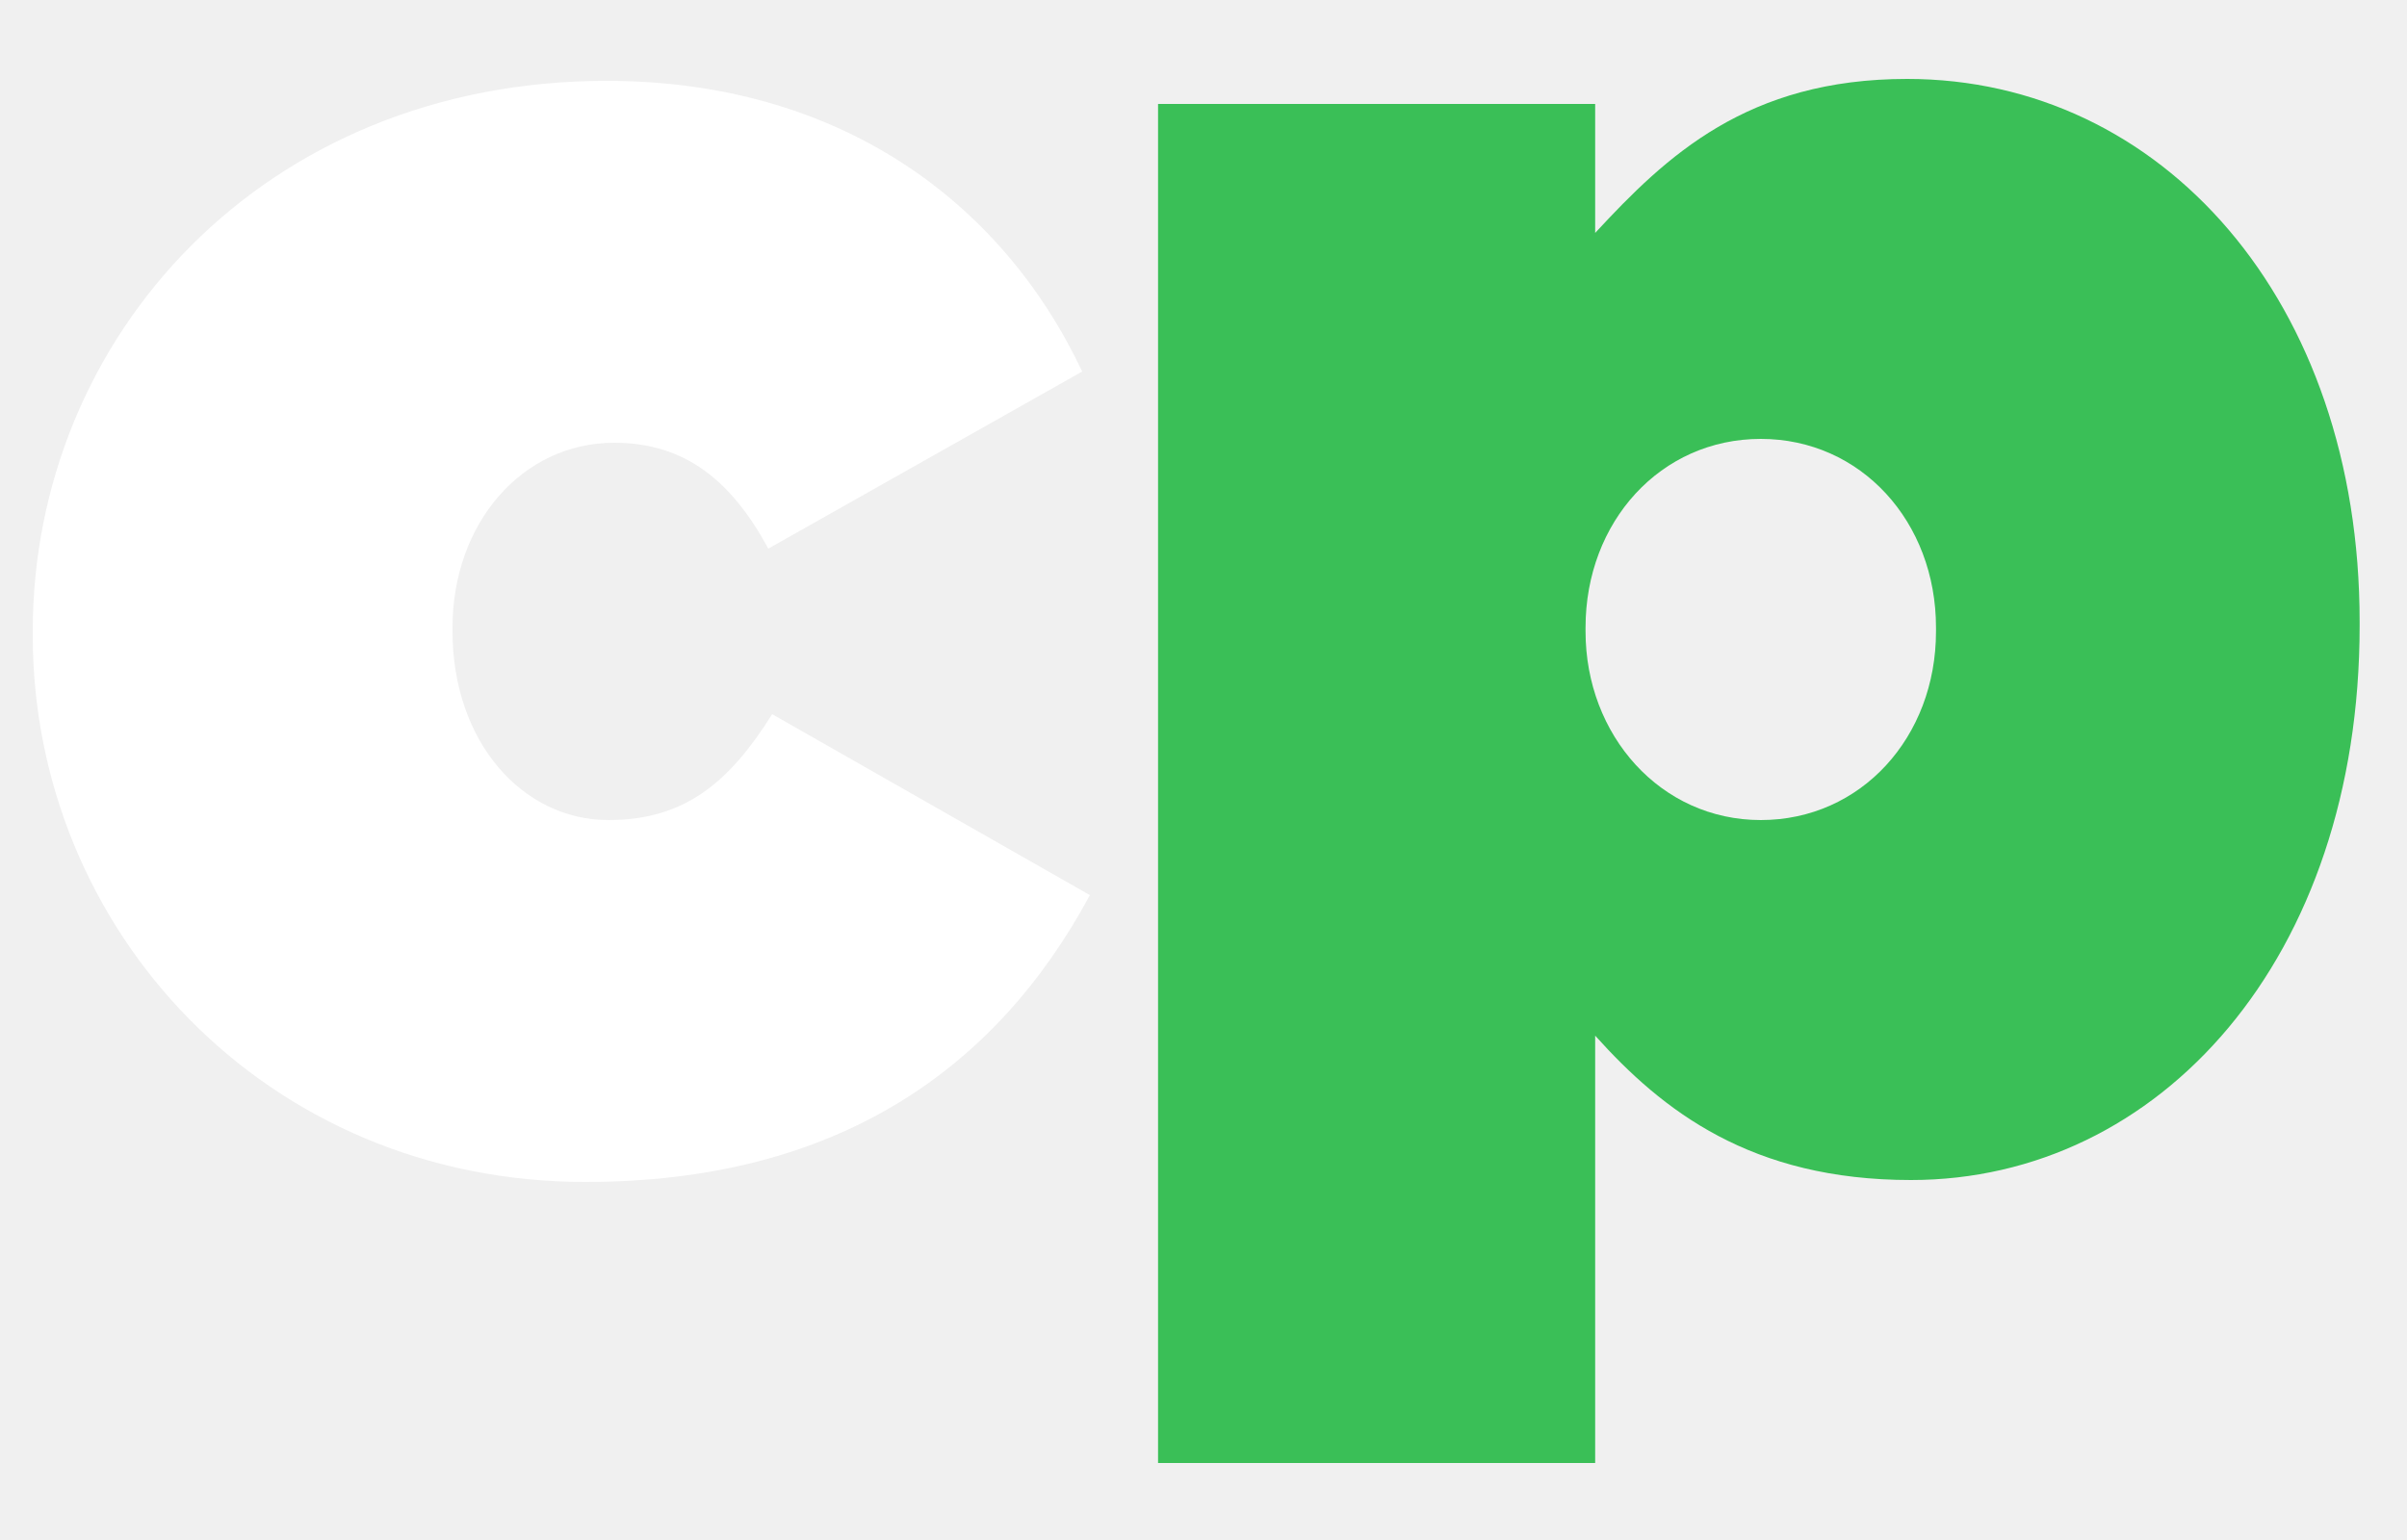
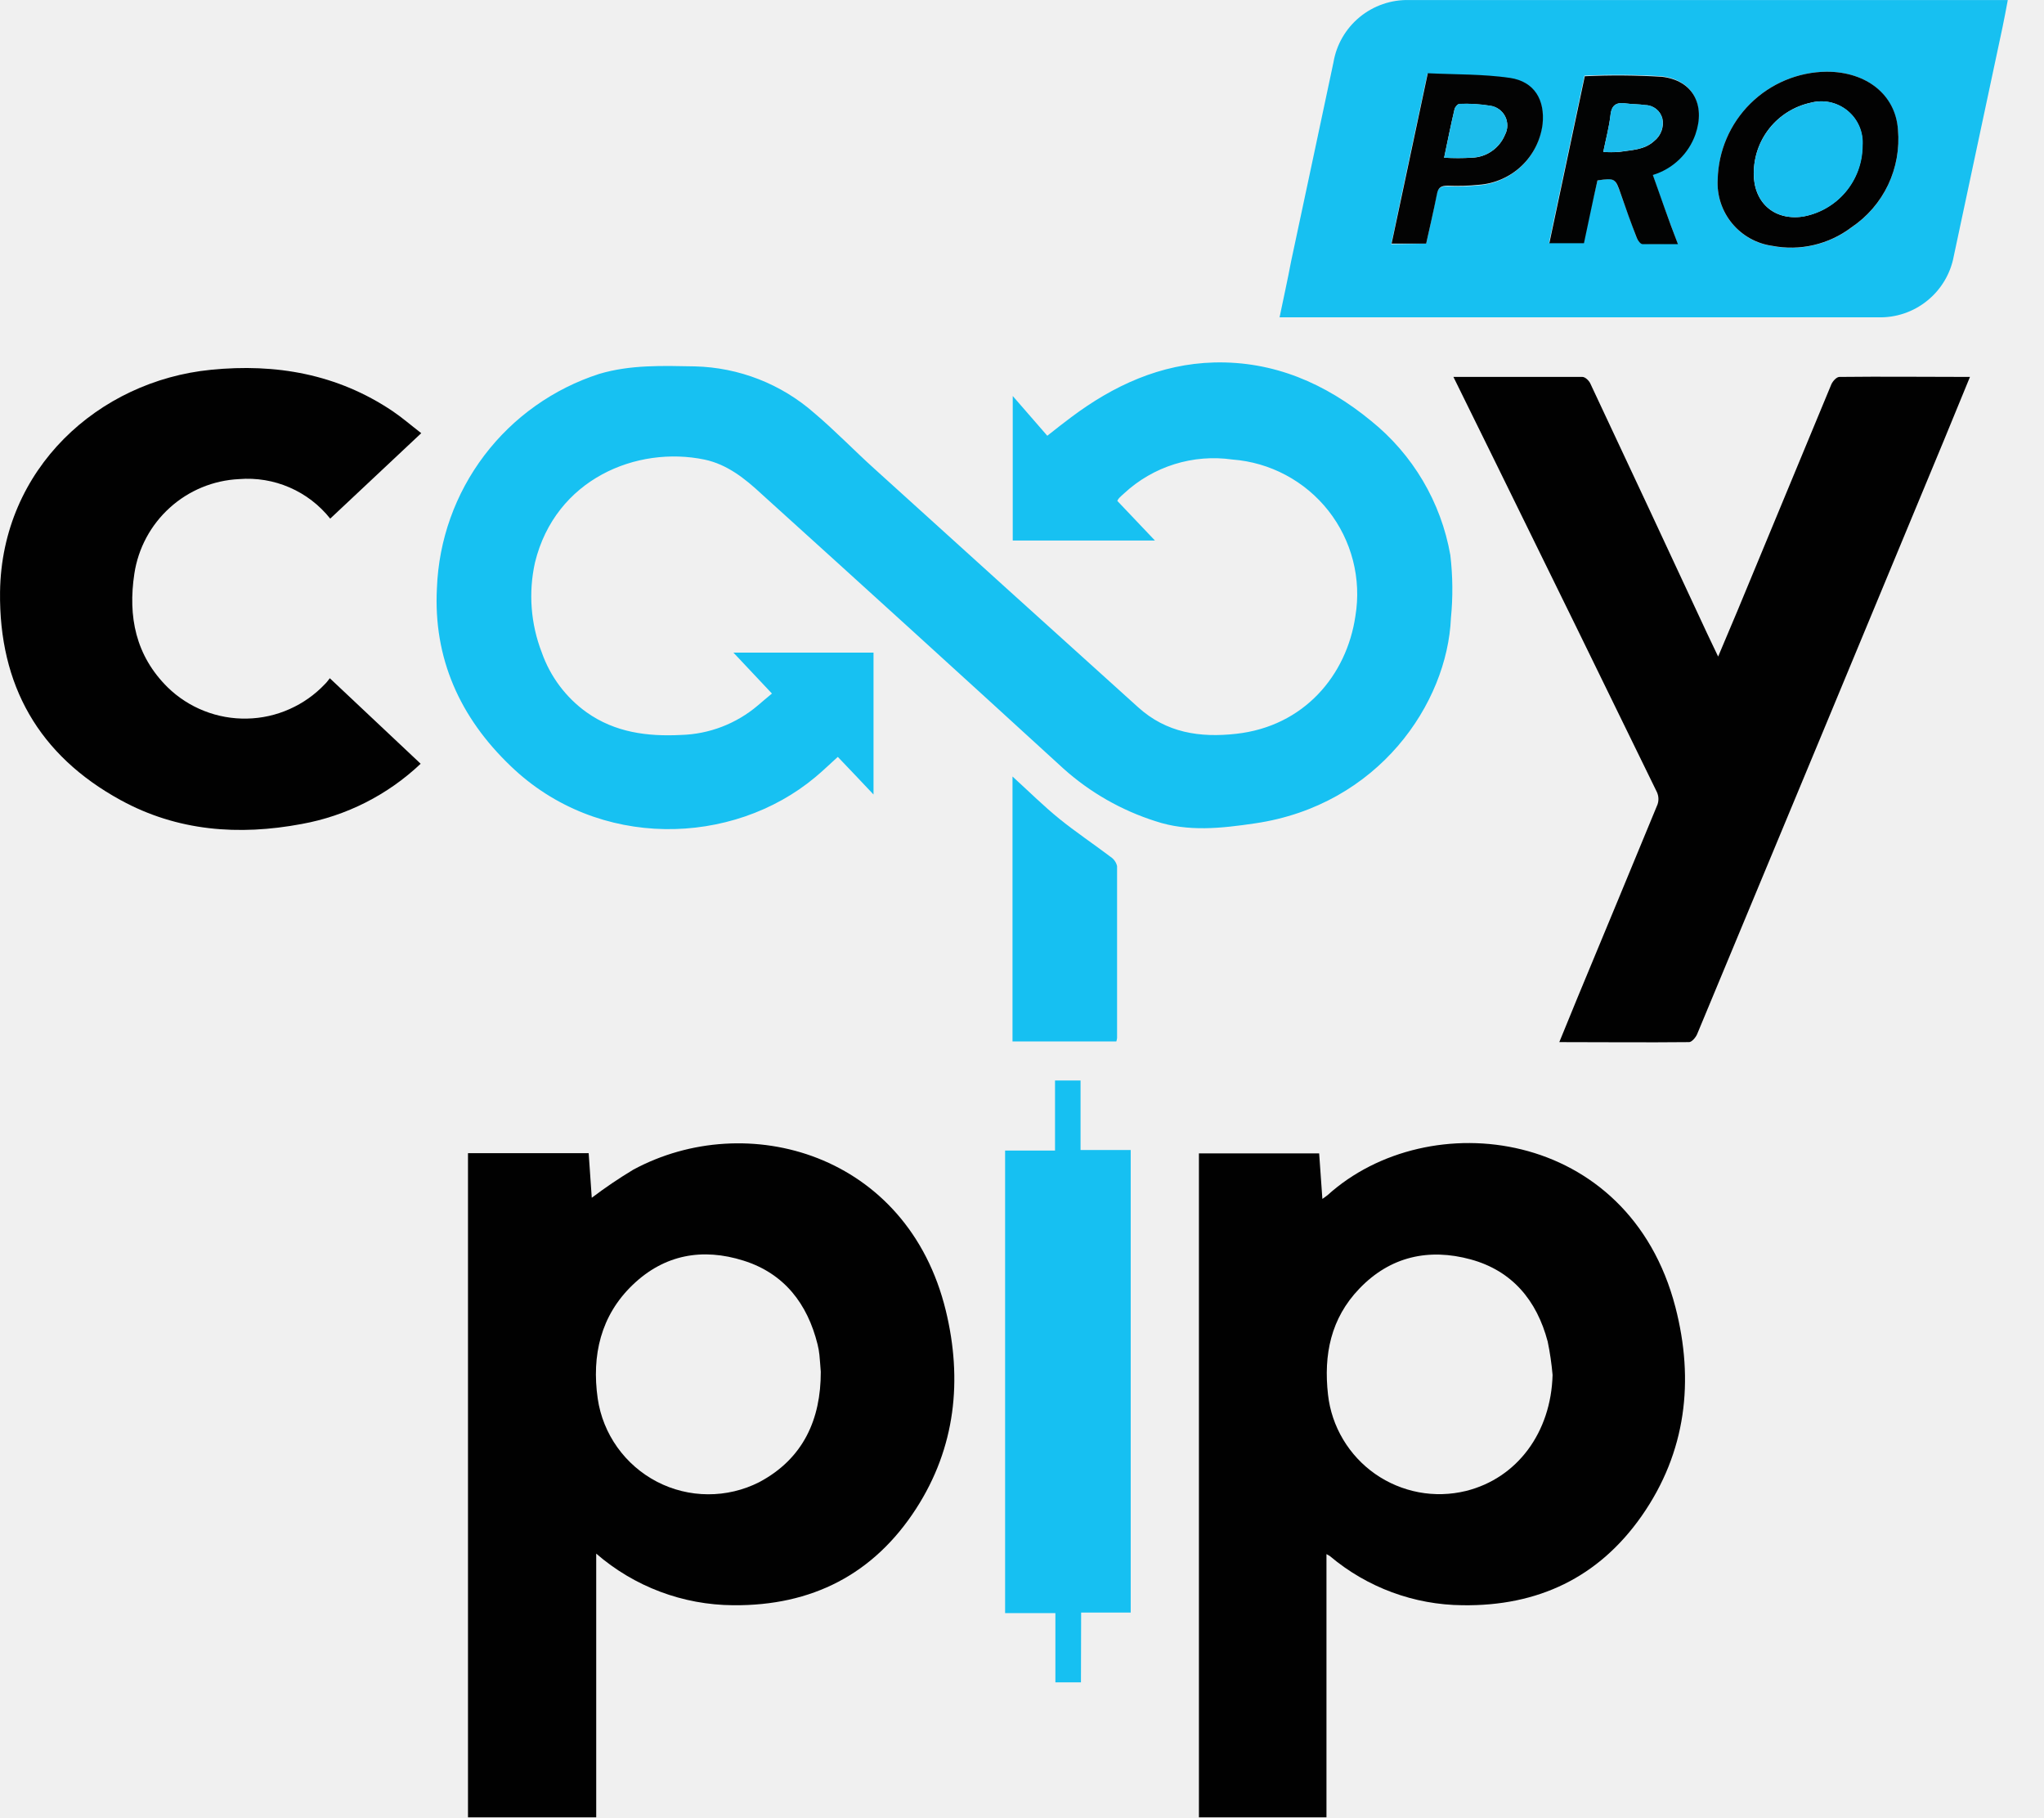
- <svg xmlns="http://www.w3.org/2000/svg" width="25" height="16" fill="none">
-   <path d="M6.08 12.28c2.6 0 4.26-1.16 5.24-2.98l-3.3-1.88c-.44.7-.9 1.1-1.7 1.1-.9 0-1.62-.82-1.62-1.96v-.04c0-1.08.72-1.92 1.68-1.92.74 0 1.22.4 1.6 1.1l3.26-1.84C10.4 2.08 8.7.84 6.3.84 2.74.84.34 3.5.34 6.56v.04c0 3.06 2.42 5.68 5.74 5.68z" fill="#fff" />
-   <path d="M12.028 15.2h4.54v-4.44c.7.78 1.62 1.5 3.28 1.5 2.58 0 4.66-2.3 4.66-5.76v-.04c0-3.34-2.06-5.64-4.7-5.64-1.66 0-2.5.8-3.24 1.6V1.08h-4.54V15.2zm6.26-6.68c-1.04 0-1.82-.88-1.82-1.96v-.04c0-1.1.78-1.96 1.82-1.96s1.82.86 1.82 1.96v.04c0 1.1-.78 1.96-1.82 1.96z" fill="#3ABF57" />
+ <svg xmlns="http://www.w3.org/2000/svg" width="45" height="40" viewBox="0 0 45 40" fill="none">
+   <path d="M24.598 11.024L25.427 11.897H22.296V8.716L23.057 9.591C23.282 9.412 23.43 9.298 23.582 9.184C24.516 8.484 25.547 8.01 26.727 7.978C28.044 7.944 29.183 8.441 30.182 9.261C31.104 10.002 31.726 11.053 31.93 12.218C31.984 12.679 31.989 13.143 31.943 13.604C31.864 15.476 30.353 17.725 27.624 18.123C26.893 18.23 26.159 18.314 25.441 18.075C24.691 17.837 24 17.443 23.414 16.918C21.201 14.893 18.983 12.877 16.763 10.87C16.406 10.538 16.009 10.22 15.513 10.116C14.023 9.805 12.228 10.541 11.778 12.381C11.631 13.041 11.683 13.731 11.928 14.362C12.114 14.891 12.458 15.351 12.914 15.678C13.541 16.123 14.257 16.214 14.996 16.176C15.616 16.158 16.21 15.929 16.683 15.528C16.779 15.444 16.879 15.362 16.995 15.265L16.147 14.364H16.261H19.231V17.487C18.962 17.202 18.71 16.935 18.445 16.659C18.277 16.81 18.119 16.964 17.952 17.103C16.127 18.63 13.164 18.711 11.244 16.862C10.122 15.791 9.538 14.483 9.619 12.944C9.659 11.886 10.023 10.867 10.662 10.024C11.301 9.181 12.184 8.555 13.191 8.23C13.877 8.025 14.589 8.051 15.296 8.064C16.268 8.087 17.2 8.451 17.929 9.093C18.386 9.479 18.802 9.913 19.247 10.314C21.182 12.068 23.119 13.819 25.057 15.567C25.677 16.128 26.413 16.241 27.215 16.151C28.703 15.987 29.648 14.869 29.84 13.56C29.908 13.153 29.889 12.737 29.787 12.337C29.684 11.938 29.5 11.564 29.245 11.24C28.99 10.916 28.67 10.649 28.306 10.455C27.942 10.261 27.542 10.145 27.131 10.114C26.703 10.053 26.268 10.088 25.855 10.217C25.443 10.346 25.065 10.565 24.748 10.859C24.711 10.893 24.673 10.925 24.639 10.961C24.623 10.98 24.609 11.001 24.598 11.024Z" fill="#17C1F2" />
+   <path d="M29.042 25.386L29.113 26.388C29.163 26.351 29.197 26.331 29.226 26.306C31.451 24.293 35.858 24.817 36.885 28.769C37.304 30.386 37.124 31.964 36.142 33.367C35.193 34.722 33.857 35.354 32.203 35.331C31.132 35.323 30.097 34.94 29.278 34.249C29.262 34.236 29.242 34.229 29.203 34.206V40H26.395V25.386H29.042ZM34.181 30.262C34.159 30.015 34.124 29.769 34.073 29.526C33.834 28.623 33.293 27.969 32.377 27.719C31.46 27.469 30.607 27.651 29.926 28.364C29.297 29.019 29.138 29.819 29.237 30.696C29.276 31.044 29.389 31.38 29.569 31.681C29.748 31.982 29.989 32.241 30.276 32.442C30.563 32.642 30.89 32.779 31.234 32.844C31.579 32.909 31.933 32.899 32.273 32.816C33.404 32.536 34.148 31.525 34.181 30.262Z" fill="#010101" />
+   <path d="M10.303 25.381H12.96C12.983 25.713 13.005 26.038 13.028 26.363C13.321 26.141 13.626 25.935 13.941 25.745C16.441 24.395 19.981 25.388 20.823 28.848C21.192 30.371 21.037 31.859 20.171 33.202C19.235 34.653 17.87 35.346 16.145 35.331C15.035 35.325 13.964 34.922 13.126 34.195V40H10.303V25.381ZM18.07 30.194C18.058 30.048 18.052 29.934 18.04 29.821C18.032 29.743 18.018 29.665 17.999 29.589C17.777 28.696 17.266 28.028 16.368 27.746C15.47 27.463 14.627 27.608 13.927 28.282C13.226 28.955 13.023 29.832 13.159 30.782C13.215 31.169 13.364 31.537 13.591 31.855C13.818 32.173 14.117 32.433 14.464 32.613C14.811 32.793 15.196 32.888 15.587 32.889C15.978 32.891 16.364 32.8 16.713 32.623C17.69 32.105 18.072 31.232 18.07 30.194Z" fill="#010101" />
+   <path d="M28.169 6.991C28.257 6.563 28.348 6.161 28.423 5.759C28.734 4.296 29.048 2.835 29.357 1.372C29.423 0.981 29.628 0.628 29.934 0.376C30.241 0.124 30.627 -0.009 31.023 0.001C35.358 0.001 39.691 0.001 44.024 0.001C44.072 0.001 44.123 0.001 44.203 0.001C44.162 0.211 44.128 0.41 44.085 0.608C43.728 2.284 43.371 3.962 43.013 5.641C42.941 6.027 42.733 6.374 42.427 6.62C42.121 6.867 41.738 6.996 41.345 6.984H28.169V6.991ZM40.216 1.578C39.586 1.584 38.983 1.836 38.535 2.28C38.087 2.724 37.829 3.324 37.816 3.955C37.796 4.305 37.909 4.649 38.132 4.919C38.355 5.19 38.671 5.366 39.018 5.414C39.32 5.472 39.632 5.466 39.932 5.397C40.232 5.327 40.514 5.195 40.759 5.009C41.107 4.776 41.386 4.453 41.566 4.076C41.746 3.698 41.822 3.279 41.785 2.862C41.727 2.088 41.097 1.578 40.216 1.578ZM35.169 3.971C35.553 3.914 35.551 3.914 35.671 4.242C35.79 4.571 35.908 4.898 36.028 5.223C36.049 5.278 36.108 5.359 36.153 5.361C36.405 5.375 36.657 5.361 36.934 5.361C36.828 5.077 36.735 4.825 36.646 4.584C36.557 4.342 36.467 4.092 36.382 3.839C36.597 3.774 36.794 3.659 36.957 3.504C37.119 3.349 37.244 3.158 37.319 2.946C37.546 2.29 37.26 1.753 36.576 1.678C36.013 1.643 35.447 1.639 34.883 1.665C34.623 2.883 34.363 4.108 34.103 5.341H34.865C34.917 5.098 34.964 4.868 35.014 4.637C35.063 4.407 35.119 4.194 35.169 3.971ZM31.398 5.362C31.477 4.996 31.561 4.648 31.625 4.291C31.652 4.139 31.715 4.096 31.865 4.1C32.093 4.109 32.321 4.103 32.549 4.08C32.901 4.054 33.233 3.907 33.489 3.665C33.745 3.422 33.908 3.098 33.953 2.748C34.017 2.212 33.774 1.808 33.238 1.728C32.643 1.64 32.032 1.654 31.425 1.624C31.154 2.898 30.889 4.125 30.629 5.375L31.398 5.362Z" fill="#17C0F1" />
+   <path d="M31.998 8.296C32.97 8.296 33.904 8.296 34.838 8.296C34.902 8.296 34.99 8.384 35.017 8.452C35.876 10.279 36.731 12.108 37.581 13.937L37.826 14.451C37.978 14.094 38.115 13.769 38.251 13.444C38.939 11.783 39.628 10.121 40.318 8.46C40.348 8.391 40.432 8.296 40.496 8.296C41.445 8.285 42.393 8.296 43.37 8.296C43.174 8.773 42.988 9.23 42.798 9.688C40.99 14.046 39.179 18.402 37.365 22.758C37.335 22.833 37.244 22.937 37.187 22.937C36.245 22.947 35.304 22.937 34.329 22.937C34.468 22.597 34.597 22.278 34.729 21.96C35.317 20.541 35.908 19.125 36.492 17.705C36.522 17.617 36.517 17.521 36.479 17.436C35.302 15.021 34.12 12.608 32.934 10.197L31.998 8.296Z" fill="#010101" />
+   <path d="M7.261 14.928L9.261 16.81C8.535 17.497 7.625 17.958 6.641 18.136C5.259 18.395 3.907 18.296 2.655 17.61C0.854 16.625 -0.024 15.083 0.001 13.027C0.038 10.318 2.165 8.384 4.644 8.139C6.073 7.996 7.427 8.232 8.642 9.048C8.854 9.191 9.049 9.361 9.274 9.534L7.27 11.415C7.032 11.116 6.725 10.88 6.375 10.729C6.025 10.577 5.643 10.514 5.262 10.545C4.697 10.572 4.159 10.794 3.739 11.174C3.319 11.553 3.043 12.066 2.958 12.626C2.815 13.569 2.985 14.428 3.689 15.126C3.92 15.352 4.194 15.529 4.494 15.647C4.795 15.766 5.116 15.823 5.438 15.816C5.761 15.81 6.08 15.739 6.375 15.607C6.67 15.476 6.936 15.288 7.157 15.053C7.195 15.017 7.223 14.976 7.261 14.928Z" fill="#010101" />
+   <path d="M23.798 37.028H23.235V35.504H22.128V25.324H23.227V23.781H23.789V25.311H24.893V35.492H23.802L23.798 37.028Z" fill="#16C0F2" />
+   <path d="M22.291 17.091C22.648 17.416 22.971 17.737 23.321 18.021C23.671 18.305 24.077 18.577 24.45 18.859C24.522 18.906 24.573 18.978 24.593 19.061C24.593 20.324 24.593 21.586 24.593 22.849C24.59 22.874 24.584 22.898 24.577 22.922H22.291V17.091Z" fill="#16C0F2" />
+   <path d="M40.216 1.578C41.097 1.578 41.733 2.088 41.785 2.855C41.822 3.272 41.747 3.692 41.567 4.071C41.386 4.449 41.108 4.772 40.759 5.005C40.514 5.191 40.232 5.323 39.932 5.393C39.632 5.463 39.32 5.469 39.018 5.411C38.671 5.363 38.355 5.186 38.132 4.916C37.909 4.645 37.796 4.301 37.816 3.951C37.83 3.322 38.088 2.722 38.536 2.279C38.984 1.836 39.586 1.584 40.216 1.578V1.578ZM38.609 3.814C38.609 4.457 39.055 4.855 39.681 4.768C40.049 4.705 40.383 4.514 40.625 4.229C40.866 3.943 40.999 3.582 41 3.208C41.012 3.063 40.988 2.917 40.931 2.783C40.874 2.649 40.785 2.53 40.673 2.438C40.56 2.345 40.427 2.281 40.285 2.25C40.142 2.22 39.994 2.225 39.854 2.263C39.501 2.342 39.185 2.538 38.959 2.82C38.733 3.102 38.61 3.452 38.611 3.814H38.609Z" fill="#020202" />
+   <path d="M35.169 3.971C35.119 4.194 35.069 4.421 35.021 4.65C34.972 4.878 34.924 5.111 34.872 5.353H34.11C34.37 4.123 34.631 2.898 34.89 1.678C35.454 1.651 36.02 1.656 36.583 1.69C37.267 1.765 37.553 2.303 37.326 2.958C37.251 3.17 37.127 3.361 36.964 3.516C36.801 3.671 36.604 3.786 36.389 3.851C36.478 4.105 36.567 4.351 36.653 4.596C36.739 4.841 36.832 5.089 36.941 5.373C36.664 5.373 36.405 5.373 36.16 5.373C36.115 5.373 36.056 5.291 36.035 5.236C35.908 4.91 35.79 4.582 35.678 4.255C35.565 3.928 35.553 3.914 35.169 3.971ZM35.297 3.344C35.413 3.352 35.53 3.352 35.646 3.344C35.914 3.301 36.199 3.305 36.419 3.103C36.492 3.045 36.547 2.969 36.579 2.881C36.611 2.794 36.617 2.699 36.598 2.608C36.576 2.525 36.528 2.451 36.461 2.398C36.393 2.345 36.31 2.315 36.224 2.314C36.085 2.292 35.94 2.297 35.801 2.278C35.596 2.247 35.481 2.301 35.456 2.535C35.426 2.798 35.355 3.058 35.297 3.344Z" fill="#020303" />
+   <path d="M31.398 5.362H30.637C30.902 4.121 31.163 2.892 31.434 1.612C32.041 1.642 32.652 1.628 33.247 1.715C33.783 1.796 34.017 2.201 33.961 2.735C33.917 3.085 33.753 3.409 33.498 3.652C33.242 3.895 32.909 4.042 32.557 4.067C32.33 4.09 32.102 4.097 31.873 4.087C31.723 4.087 31.661 4.126 31.634 4.278C31.561 4.648 31.477 5.005 31.398 5.362ZM31.793 3.471C31.997 3.483 32.202 3.483 32.406 3.471C32.562 3.466 32.715 3.416 32.843 3.326C32.972 3.237 33.073 3.112 33.133 2.967C33.166 2.905 33.184 2.836 33.184 2.766C33.185 2.696 33.169 2.626 33.137 2.563C33.106 2.501 33.059 2.447 33.002 2.406C32.945 2.365 32.879 2.338 32.809 2.328C32.586 2.292 32.359 2.278 32.133 2.287C32.095 2.287 32.034 2.355 32.023 2.401C31.943 2.74 31.873 3.087 31.793 3.471Z" fill="#030303" />
+   <path d="M38.611 3.814C38.611 3.451 38.735 3.1 38.962 2.818C39.19 2.536 39.507 2.34 39.861 2.263C40.001 2.225 40.149 2.22 40.292 2.25C40.434 2.281 40.568 2.345 40.68 2.438C40.792 2.53 40.881 2.649 40.938 2.783C40.995 2.917 41.019 3.063 41.008 3.208C41.007 3.582 40.874 3.943 40.632 4.229C40.391 4.514 40.056 4.705 39.688 4.768C39.057 4.855 38.607 4.457 38.611 3.814Z" fill="#18BEEF" />
+   <path d="M35.297 3.344C35.355 3.058 35.426 2.798 35.455 2.533C35.48 2.299 35.594 2.246 35.799 2.276C35.939 2.296 36.083 2.29 36.223 2.312C36.309 2.313 36.392 2.343 36.459 2.396C36.526 2.449 36.575 2.523 36.596 2.606C36.615 2.697 36.609 2.792 36.577 2.879C36.546 2.967 36.49 3.044 36.417 3.101C36.198 3.303 35.912 3.299 35.644 3.342C35.529 3.351 35.413 3.352 35.297 3.344V3.344Z" fill="#1BBCEC" />
+   <path d="M31.793 3.471C31.874 3.087 31.943 2.74 32.024 2.399C32.034 2.353 32.095 2.285 32.133 2.285C32.359 2.276 32.586 2.29 32.809 2.326C32.879 2.336 32.945 2.363 33.002 2.404C33.059 2.445 33.106 2.499 33.137 2.562C33.169 2.624 33.185 2.694 33.184 2.764C33.184 2.834 33.166 2.903 33.133 2.965C33.073 3.11 32.973 3.235 32.844 3.324C32.715 3.414 32.563 3.464 32.406 3.469C32.202 3.482 31.997 3.483 31.793 3.471V3.471Z" fill="#1CBCEB" />
</svg>
